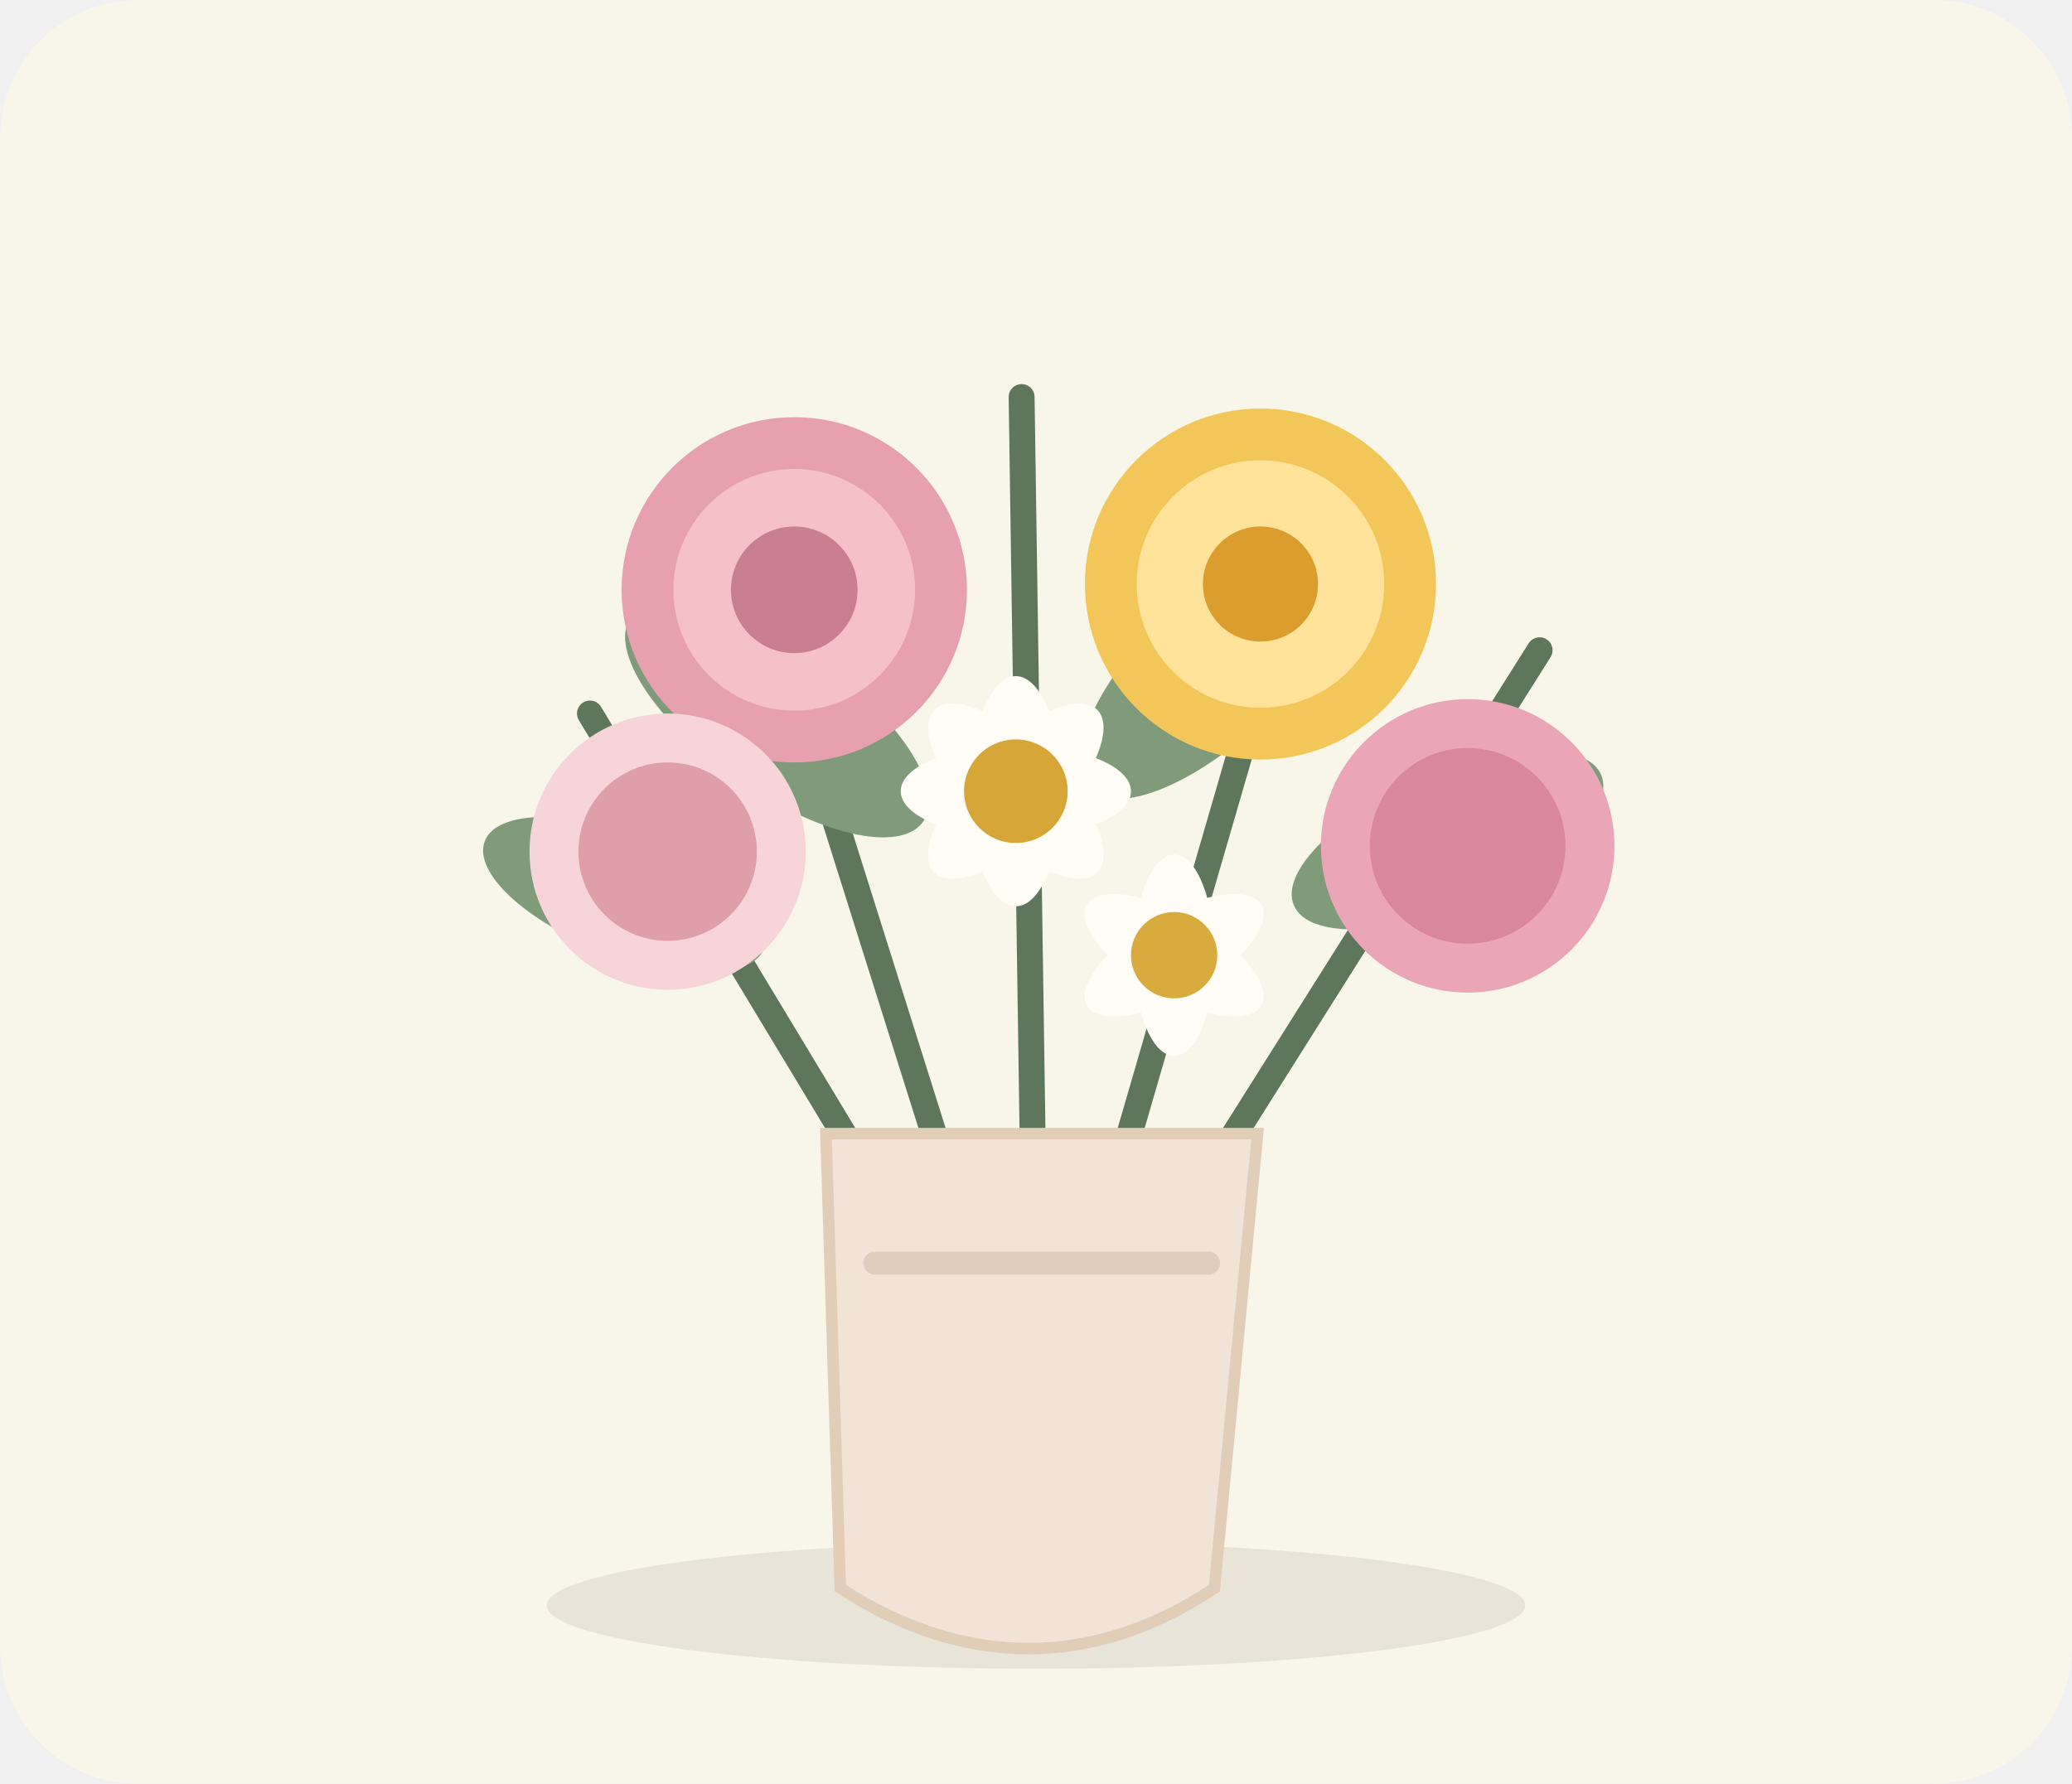
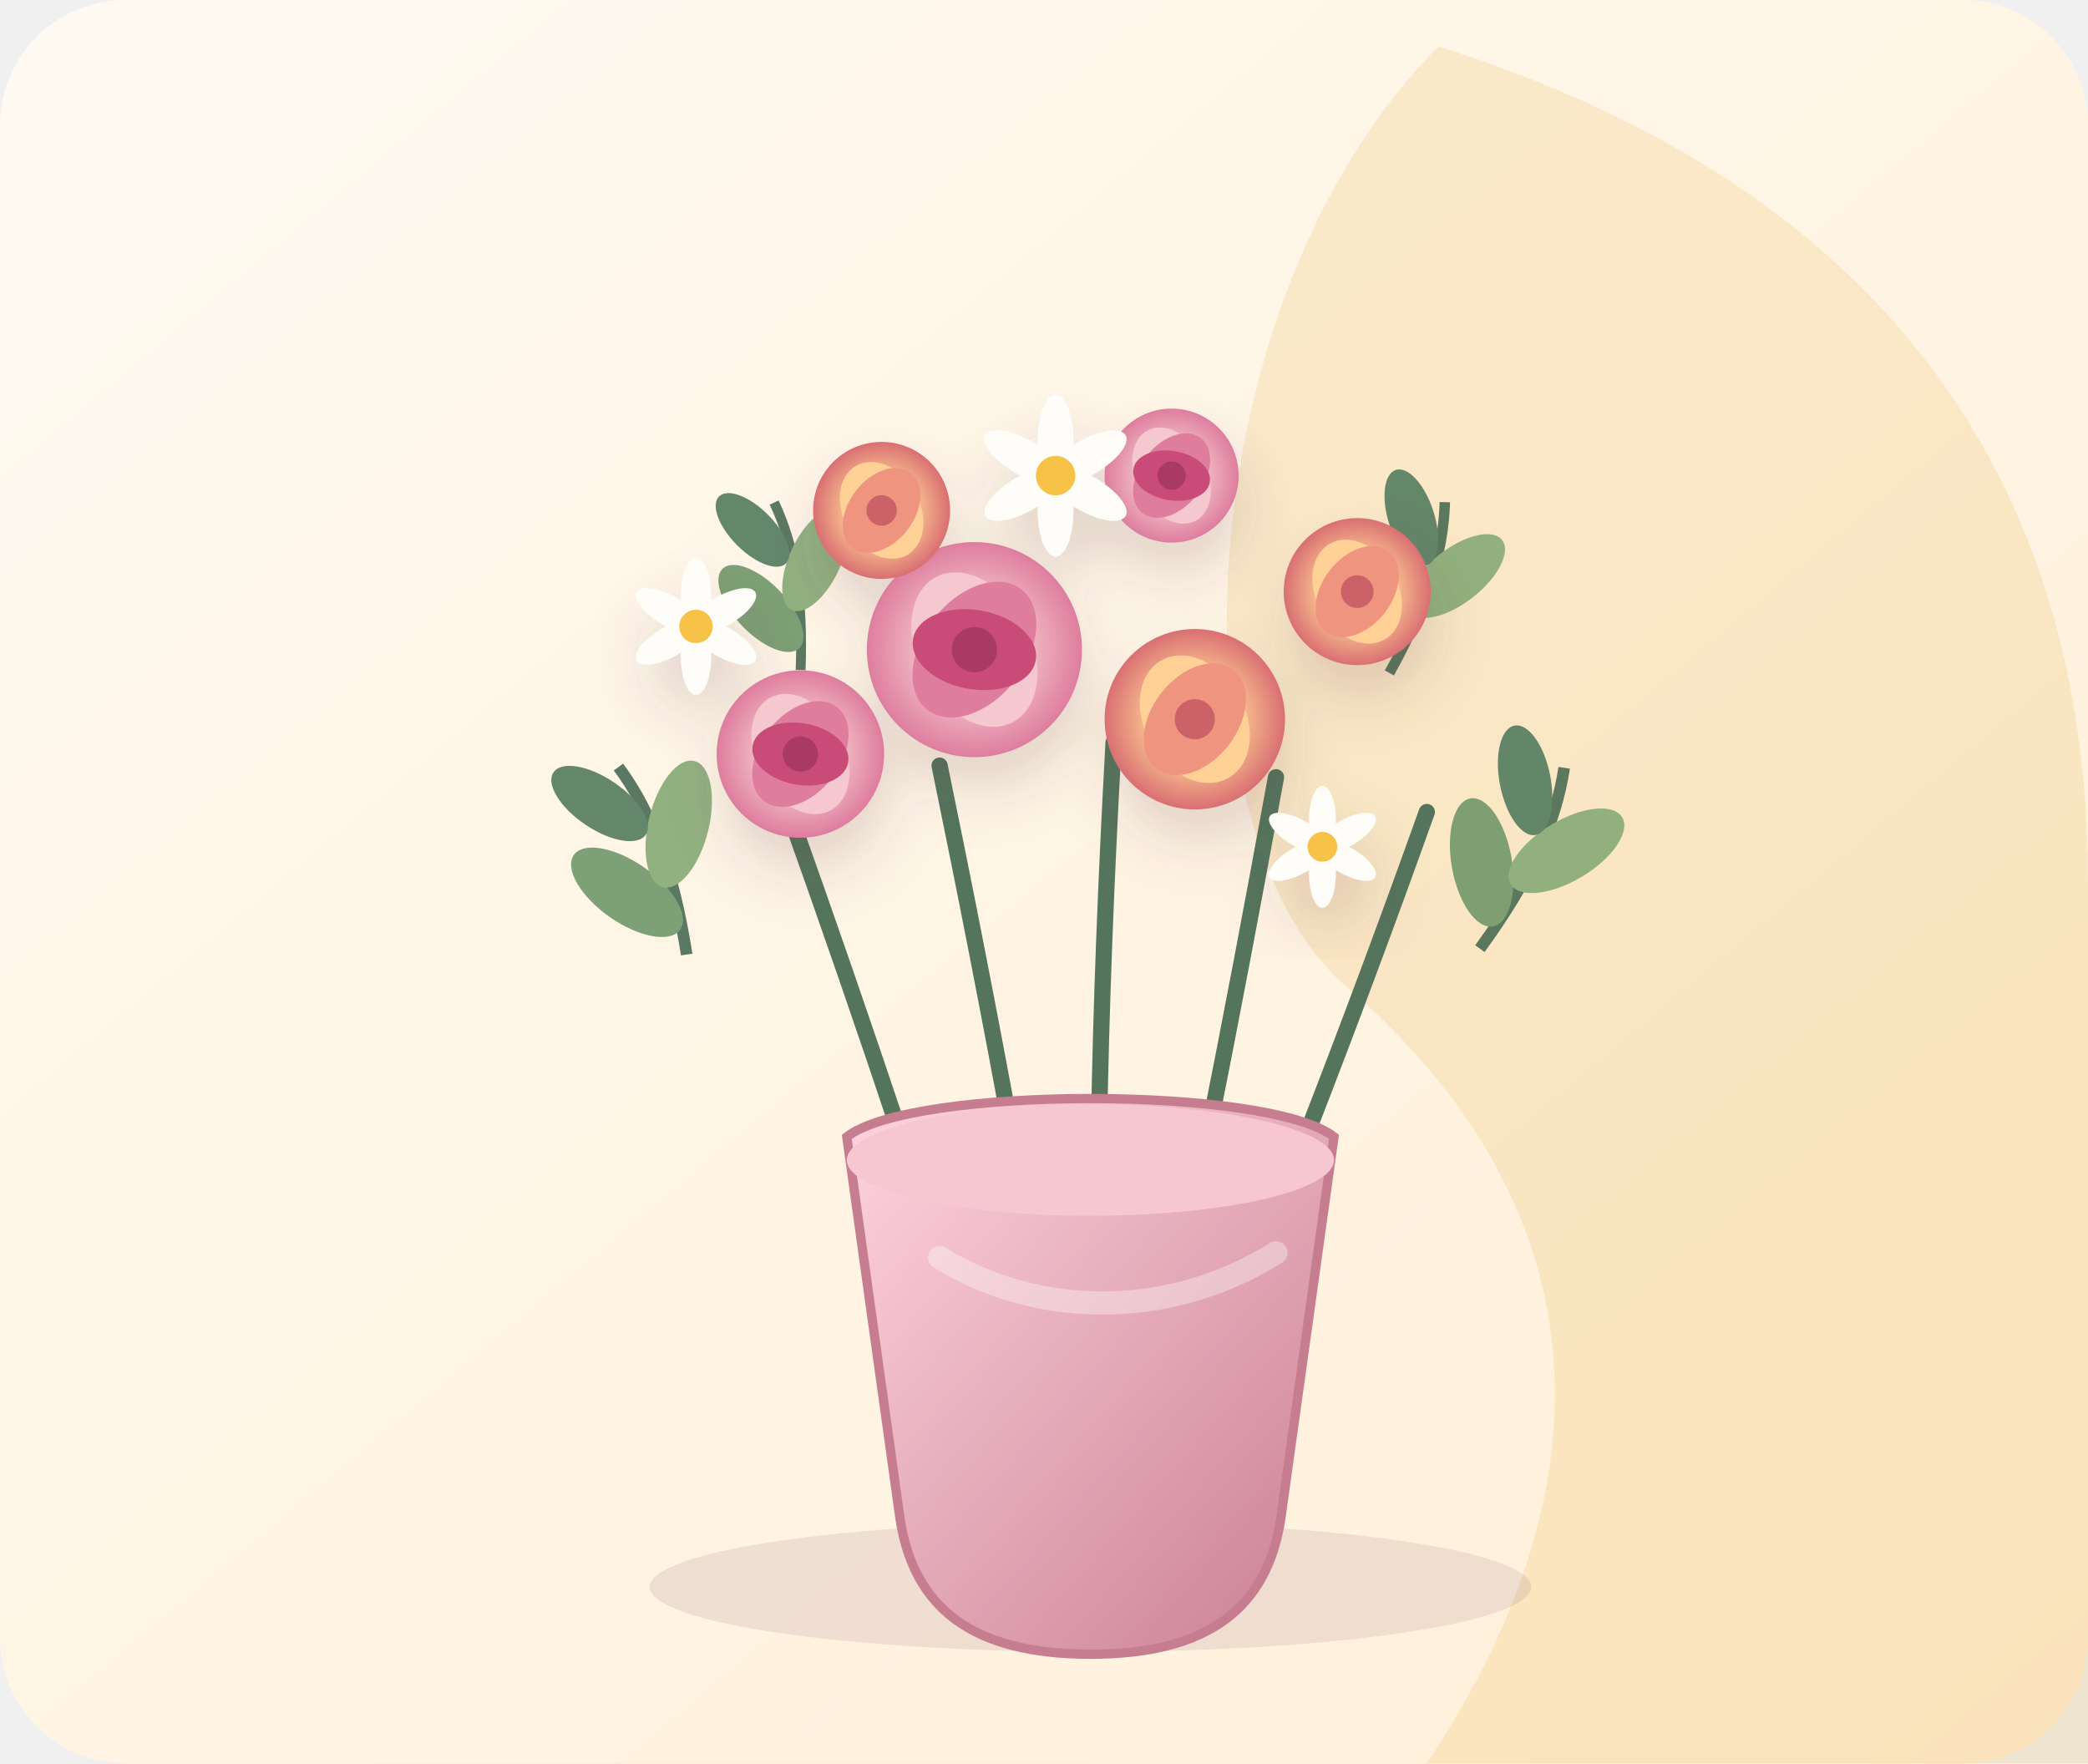
- <svg xmlns="http://www.w3.org/2000/svg" viewBox="0 0 720 620" role="img" aria-labelledby="title desc">
-   <rect width="720" height="620" rx="48" fill="#f8f5e9" />
-   <ellipse cx="360" cy="558" rx="170" ry="22" fill="#6f6f55" opacity=".12" />
-   <g stroke="#5d765c" stroke-width="9" stroke-linecap="round">
-     <path d="M350 475 258 183M360 475 355 138M369 475 459 165M378 475 535 226M342 475 205 248" />
+ <svg xmlns="http://www.w3.org/2000/svg" viewBox="0 0 900 760" role="img" aria-labelledby="t d">
+   <defs>
+     <linearGradient id="b" x2="1" y2="1">
+       <stop stop-color="#fffaf2" />
+       <stop offset="1" stop-color="#ffefd7" />
+     </linearGradient>
+     <radialGradient id="p">
+       <stop stop-color="#fff7fa" />
+       <stop offset=".38" stop-color="#f5c7ce" />
+       <stop offset="1" stop-color="#de7d9e" />
+     </radialGradient>
+     <radialGradient id="q">
+       <stop stop-color="#fff7ed" />
+       <stop offset=".4" stop-color="#ffd196" />
+       <stop offset="1" stop-color="#d96f72" />
+     </radialGradient>
+     <linearGradient id="v" x2="1" y2="1">
+       <stop stop-color="#ffd5df" />
+       <stop offset="1" stop-color="#c97e91" />
+     </linearGradient>
+     <filter id="s">
+       <feDropShadow dy="14" stdDeviation="12" flood-color="#6b4051" flood-opacity=".18" />
+     </filter>
+     <g id="r">
+       <circle r="38" fill="url(#p)" />
+       <ellipse rx="20" ry="29" fill="#f5c7ce" transform="rotate(-28)" />
+       <ellipse rx="18" ry="27" fill="#de7d9e" transform="rotate(38)" />
+       <ellipse rx="14" ry="22" fill="#c84c78" transform="rotate(100)" />
+       <circle r="8" fill="#a93b62" />
+     </g>
+     <g id="x">
+       <circle r="36" fill="url(#q)" />
+       <ellipse rx="20" ry="27" fill="#ffd196" transform="rotate(-30)" />
+       <ellipse rx="17" ry="25" fill="#ef947e" transform="rotate(38)" />
+       <circle r="8" fill="#ca6268" />
+     </g>
+     <g id="daisy">
+       <g fill="#fffdf9">
+         <ellipse rx="9" ry="23" transform="translate(0 -18)" />
+         <ellipse rx="9" ry="23" transform="rotate(60) translate(0 -18)" />
+         <ellipse rx="9" ry="23" transform="rotate(120) translate(0 -18)" />
+         <ellipse rx="9" ry="23" transform="rotate(180) translate(0 -18)" />
+         <ellipse rx="9" ry="23" transform="rotate(240) translate(0 -18)" />
+         <ellipse rx="9" ry="23" transform="rotate(300) translate(0 -18)" />
+       </g>
+       <circle r="10" fill="#f6c247" />
+     </g>
+     <g id="leaf">
+       <path d="M0 76C7 40 7 14 0-10" fill="none" stroke="#496b53" stroke-width="5" />
+       <ellipse cx="-15" cy="42" rx="13" ry="28" fill="#6f9769" transform="rotate(-35 -15 42)" />
+       <ellipse cx="16" cy="22" rx="13" ry="28" fill="#86aa76" transform="rotate(34 16 22)" />
+       <ellipse cx="-13" cy="2" rx="11" ry="24" fill="#537b5e" transform="rotate(-36 -13 2)" />
+     </g>
+   </defs>
+   <rect width="900" height="760" rx="54" fill="url(#b)" />
+   <path d="M620 20C810 80 900 205 900 380V760H615c90-135 64-250-35-335-77-67-70-294 40-405Z" fill="#e5ad3f" opacity=".18" />
+   <g opacity=".9">
+     <use href="#leaf" transform="translate(270 340) rotate(-20)" />
+     <use href="#leaf" transform="translate(335 225) rotate(-9) scale(.85)" />
+     <use href="#leaf" transform="translate(620 225) rotate(18) scale(.9)" />
+     <use href="#leaf" transform="translate(670 340) rotate(25)" />
  </g>
-   <g fill="#7f9b7a">
-     <ellipse cx="270" cy="250" rx="25" ry="62" transform="rotate(-55 270 250)" />
-     <ellipse cx="423" cy="231" rx="25" ry="62" transform="rotate(46 423 231)" />
-     <ellipse cx="503" cy="292" rx="23" ry="58" transform="rotate(67 503 292)" />
-     <ellipse cx="217" cy="311" rx="21" ry="52" transform="rotate(-69 217 311)" />
+   <g fill="none" stroke="#54755c" stroke-width="7" stroke-linecap="round">
+     <path d="M340 350Q390 490 430 620" />
+     <path d="M405 330Q440 500 458 620" />
+     <path d="M480 320Q470 500 475 620" />
+     <path d="M550 335Q520 500 493 620" />
+     <path d="M615 350Q565 490 510 620" />
  </g>
-   <g>
-     <circle cx="276" cy="205" r="60" fill="#e6a0ae" />
-     <circle cx="276" cy="205" r="42" fill="#f5c0c7" />
-     <circle cx="276" cy="205" r="22" fill="#ca7f91" />
-     <circle cx="438" cy="203" r="61" fill="#f3c65a" />
-     <circle cx="438" cy="203" r="43" fill="#ffe39a" />
-     <circle cx="438" cy="203" r="20" fill="#db9d2d" />
-     <circle cx="510" cy="294" r="51" fill="#eaa6b6" />
-     <circle cx="510" cy="294" r="34" fill="#d8879c" />
-     <circle cx="232" cy="296" r="48" fill="#f7d4d7" />
-     <circle cx="232" cy="296" r="31" fill="#de9fa9" />
+   <g filter="url(#s)">
+     <use href="#r" transform="translate(420 280) scale(1.22)" />
+     <use href="#x" transform="translate(515 310) scale(1.08)" />
+     <use href="#r" transform="translate(345 325) scale(.95)" />
+     <use href="#x" transform="translate(585 255) scale(.88)" />
+     <use href="#r" transform="translate(505 205) scale(.76)" />
+     <use href="#x" transform="translate(380 220) scale(.82)" />
+     <use href="#daisy" transform="translate(455 205) scale(.85)" />
+     <use href="#daisy" transform="translate(300 270) scale(.72)" />
+     <use href="#daisy" transform="translate(570 365) scale(.64)" />
  </g>
-   <g fill="#fffdf5">
-     <g transform="translate(353 275)">
-       <ellipse rx="16" ry="40" />
-       <ellipse rx="16" ry="40" transform="rotate(45)" />
-       <ellipse rx="16" ry="40" transform="rotate(90)" />
-       <ellipse rx="16" ry="40" transform="rotate(135)" />
-     </g>
-     <g transform="translate(408 332)">
-       <ellipse rx="14" ry="35" />
-       <ellipse rx="14" ry="35" transform="rotate(60)" />
-       <ellipse rx="14" ry="35" transform="rotate(120)" />
-     </g>
-   </g>
-   <circle cx="353" cy="275" r="18" fill="#d6a638" />
-   <circle cx="408" cy="332" r="15" fill="#d9aa3d" />
-   <path d="M287 394h150l-15 158c-42 28-87 28-130 0Z" fill="#f1e4d6" stroke="#e2cdb9" stroke-width="4" />
-   <path d="M304 439h116" stroke="#d6c0aa" stroke-width="8" stroke-linecap="round" opacity=".6" />
+   <ellipse cx="470" cy="684" rx="190" ry="28" fill="#75485c" opacity=".12" />
+   <path d="M365 490c28-22 182-22 210 0l-23 165c-6 38-31 58-82 58s-76-20-82-58Z" fill="url(#v)" stroke="#c77d90" stroke-width="4" />
+   <ellipse cx="470" cy="500" rx="105" ry="24" fill="#f6c7d1" />
+   <path d="M405 542c40 25 97 28 145-2" fill="none" stroke="#fff" stroke-opacity=".35" stroke-width="10" stroke-linecap="round" />
</svg>
